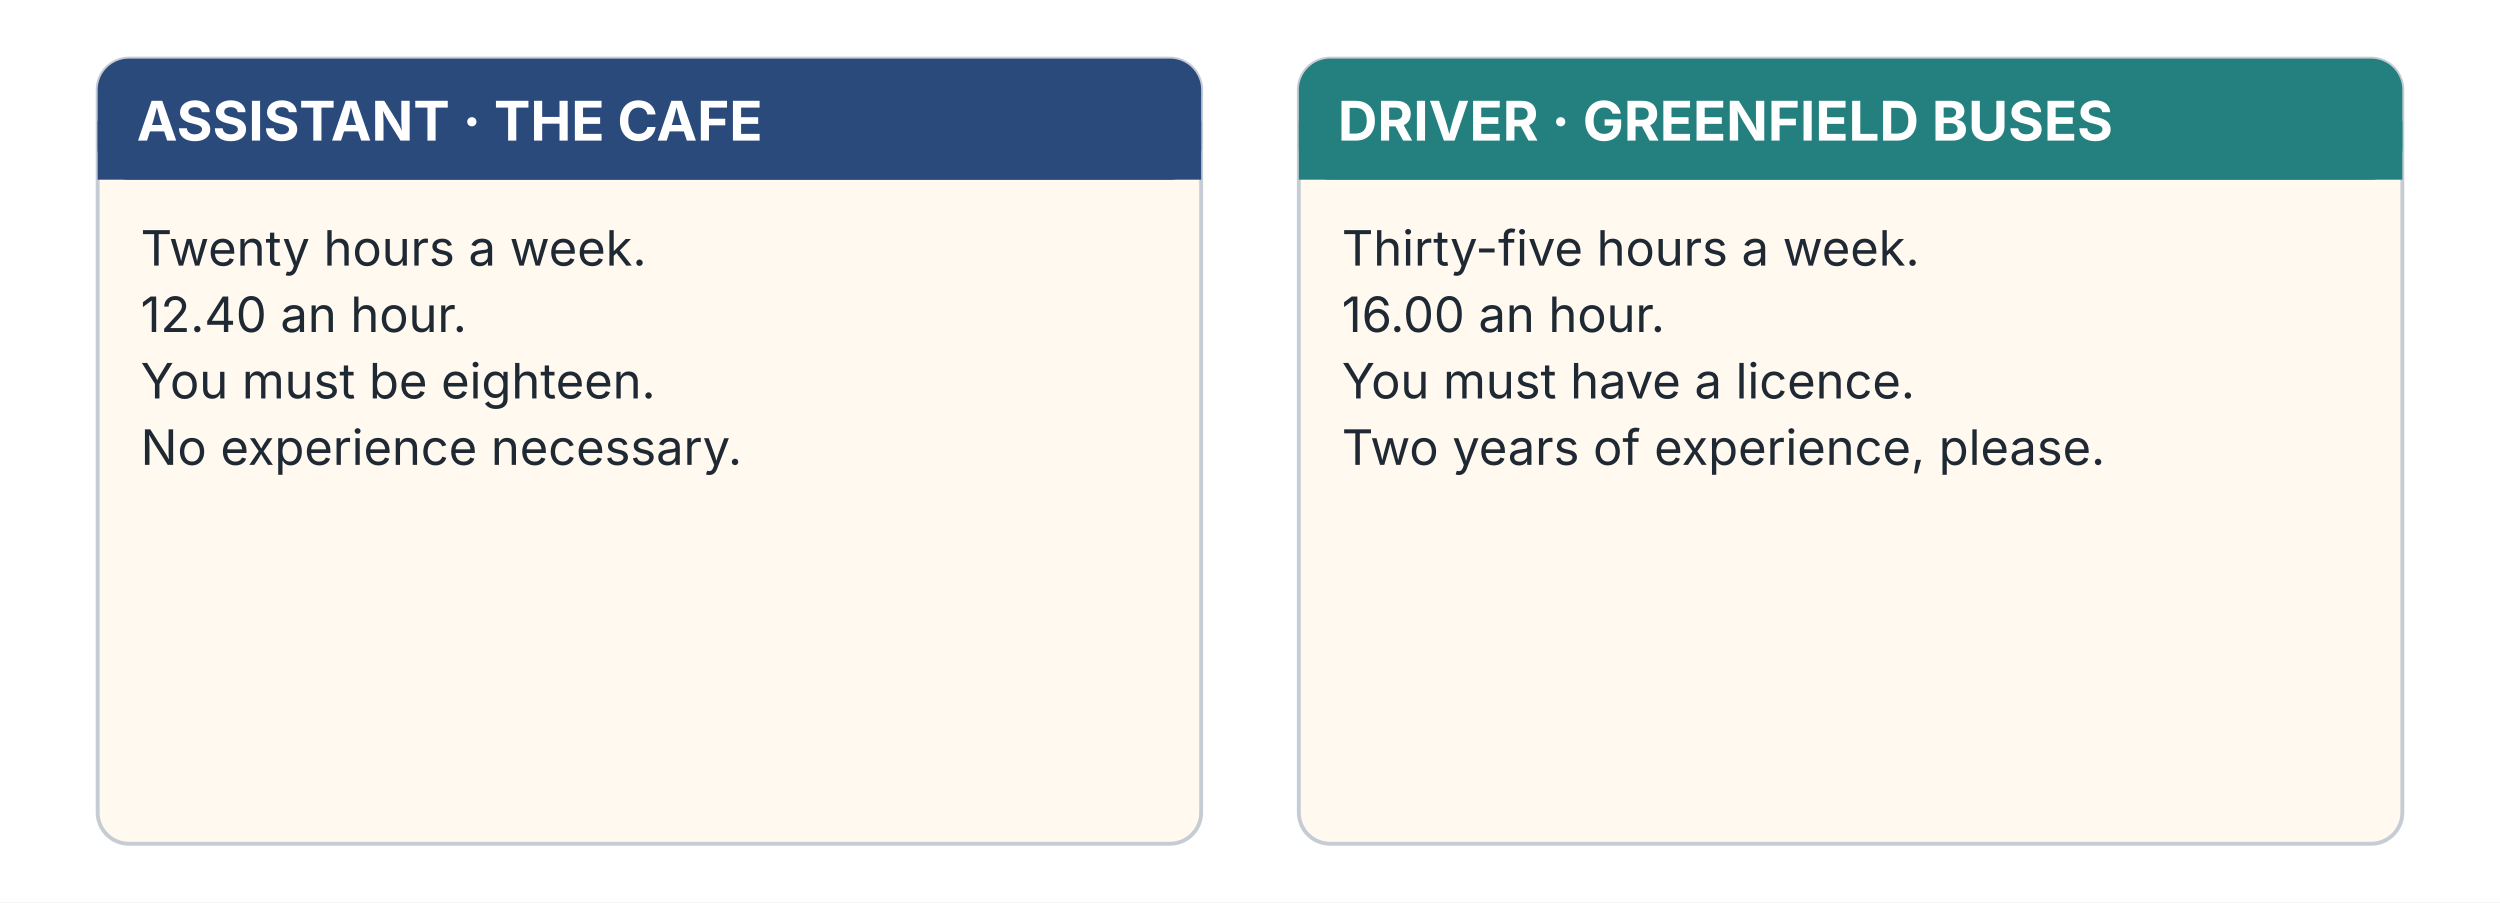
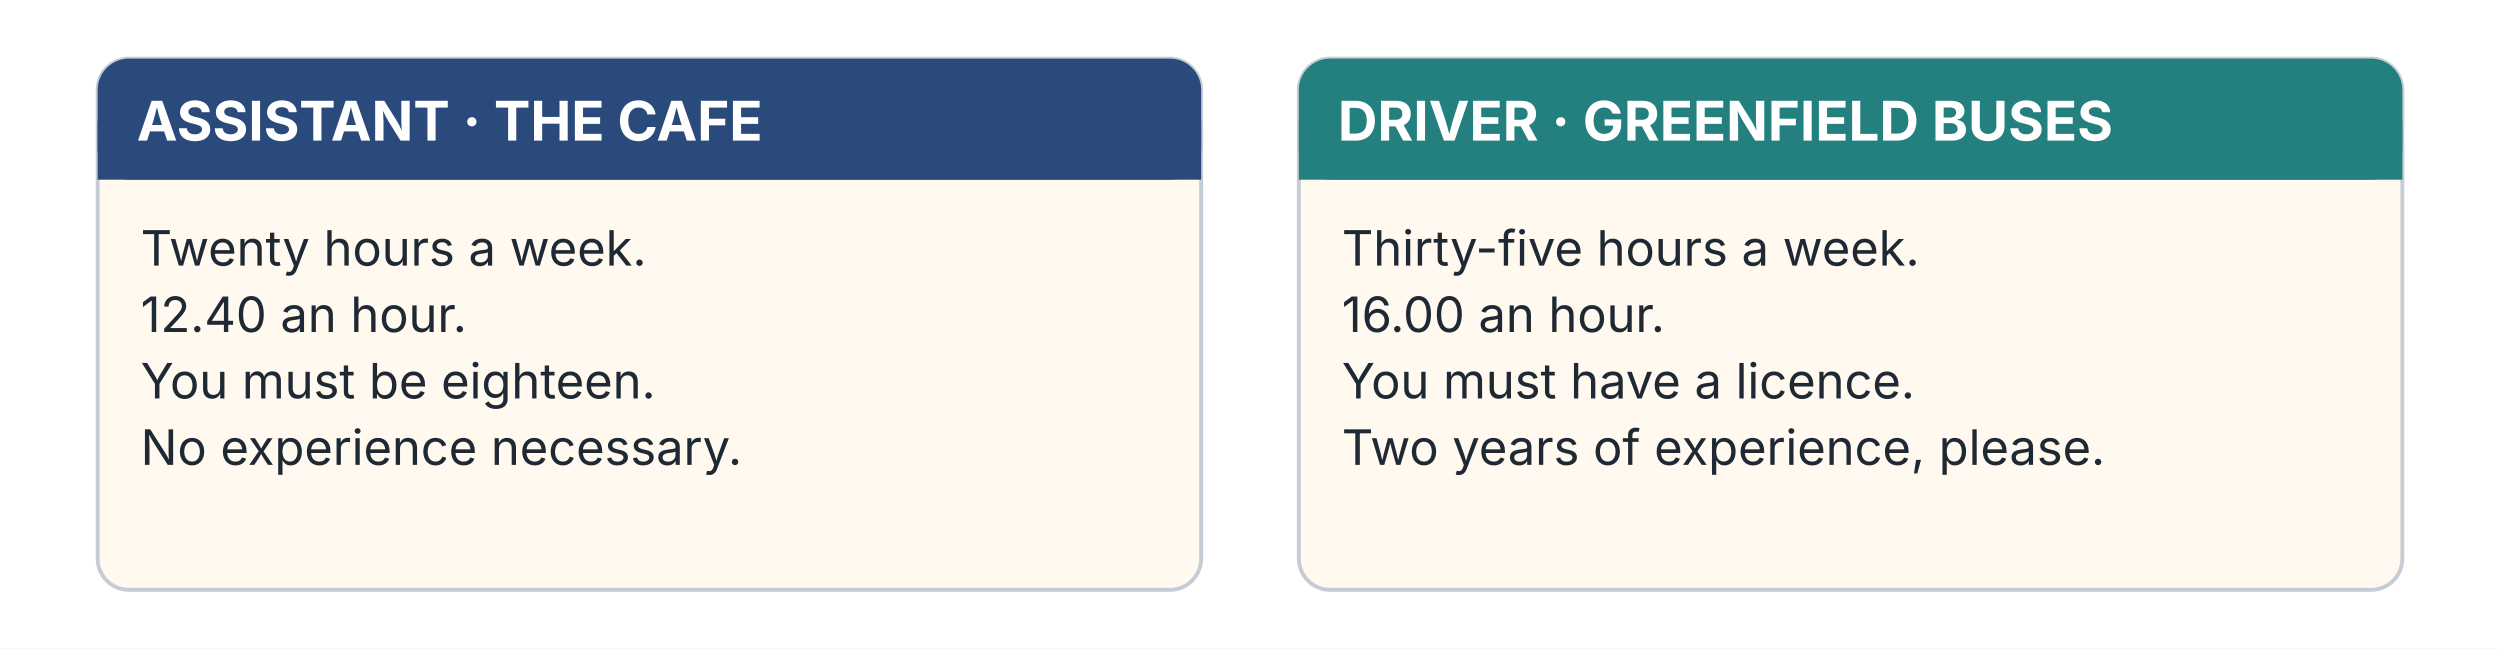
- <svg xmlns="http://www.w3.org/2000/svg" width="1280" height="462" viewBox="0 0 1280 462">
-   <rect width="1280" height="462" fill="#FFFFFF" />
-   <rect x="50.00" y="30.00" width="565.00" height="402.00" rx="16" ry="16" fill="#FFF9F0" stroke="#C5CCD3" stroke-width="2" />
+ <svg xmlns="http://www.w3.org/2000/svg" width="1280" height="332" viewBox="0 0 1280 332">
+   <rect width="1280" height="332" fill="#FFFFFF" />
+   <rect x="50.00" y="30.00" width="565.00" height="272.00" rx="16" ry="16" fill="#FFF9F0" stroke="#C5CCD3" stroke-width="2" />
  <rect x="50.00" y="30.00" width="565.00" height="62.00" rx="16" ry="16" fill="#2A4A7B" />
  <rect x="50.00" y="62.00" width="565.00" height="30.00" fill="#2A4A7B" />
  <text x="70.00" y="72.00" font-family="Inter, DejaVu Sans, sans-serif" font-size="28.0" font-weight="700" fill="#FFFFFF" text-anchor="start">ASSISTANT · THE CAFE</text>
  <text x="72.00" y="136.00" font-family="Inter, DejaVu Sans, sans-serif" font-size="25.0" font-weight="400" fill="#1F2933" text-anchor="start">Twenty hours a week.</text>
  <text x="72.00" y="170.00" font-family="Inter, DejaVu Sans, sans-serif" font-size="25.0" font-weight="400" fill="#1F2933" text-anchor="start">12.40 an hour.</text>
  <text x="72.00" y="204.00" font-family="Inter, DejaVu Sans, sans-serif" font-size="25.0" font-weight="400" fill="#1F2933" text-anchor="start">You must be eighteen.</text>
  <text x="72.00" y="238.00" font-family="Inter, DejaVu Sans, sans-serif" font-size="25.0" font-weight="400" fill="#1F2933" text-anchor="start">No experience necessary.</text>
-   <rect x="665.00" y="30.00" width="565.00" height="402.00" rx="16" ry="16" fill="#FFF9F0" stroke="#C5CCD3" stroke-width="2" />
+   <rect x="665.00" y="30.00" width="565.00" height="272.00" rx="16" ry="16" fill="#FFF9F0" stroke="#C5CCD3" stroke-width="2" />
  <rect x="665.00" y="30.00" width="565.00" height="62.00" rx="16" ry="16" fill="#247F7F" />
  <rect x="665.00" y="62.00" width="565.00" height="30.00" fill="#247F7F" />
  <text x="685.00" y="72.00" font-family="Inter, DejaVu Sans, sans-serif" font-size="28.0" font-weight="700" fill="#FFFFFF" text-anchor="start">DRIVER · GREENFIELD BUSES</text>
  <text x="687.00" y="136.00" font-family="Inter, DejaVu Sans, sans-serif" font-size="25.0" font-weight="400" fill="#1F2933" text-anchor="start">Thirty-five hours a week.</text>
  <text x="687.00" y="170.00" font-family="Inter, DejaVu Sans, sans-serif" font-size="25.0" font-weight="400" fill="#1F2933" text-anchor="start">16.00 an hour.</text>
  <text x="687.00" y="204.00" font-family="Inter, DejaVu Sans, sans-serif" font-size="25.0" font-weight="400" fill="#1F2933" text-anchor="start">You must have a licence.</text>
  <text x="687.00" y="238.00" font-family="Inter, DejaVu Sans, sans-serif" font-size="25.0" font-weight="400" fill="#1F2933" text-anchor="start">Two years of experience, please.</text>
</svg>
